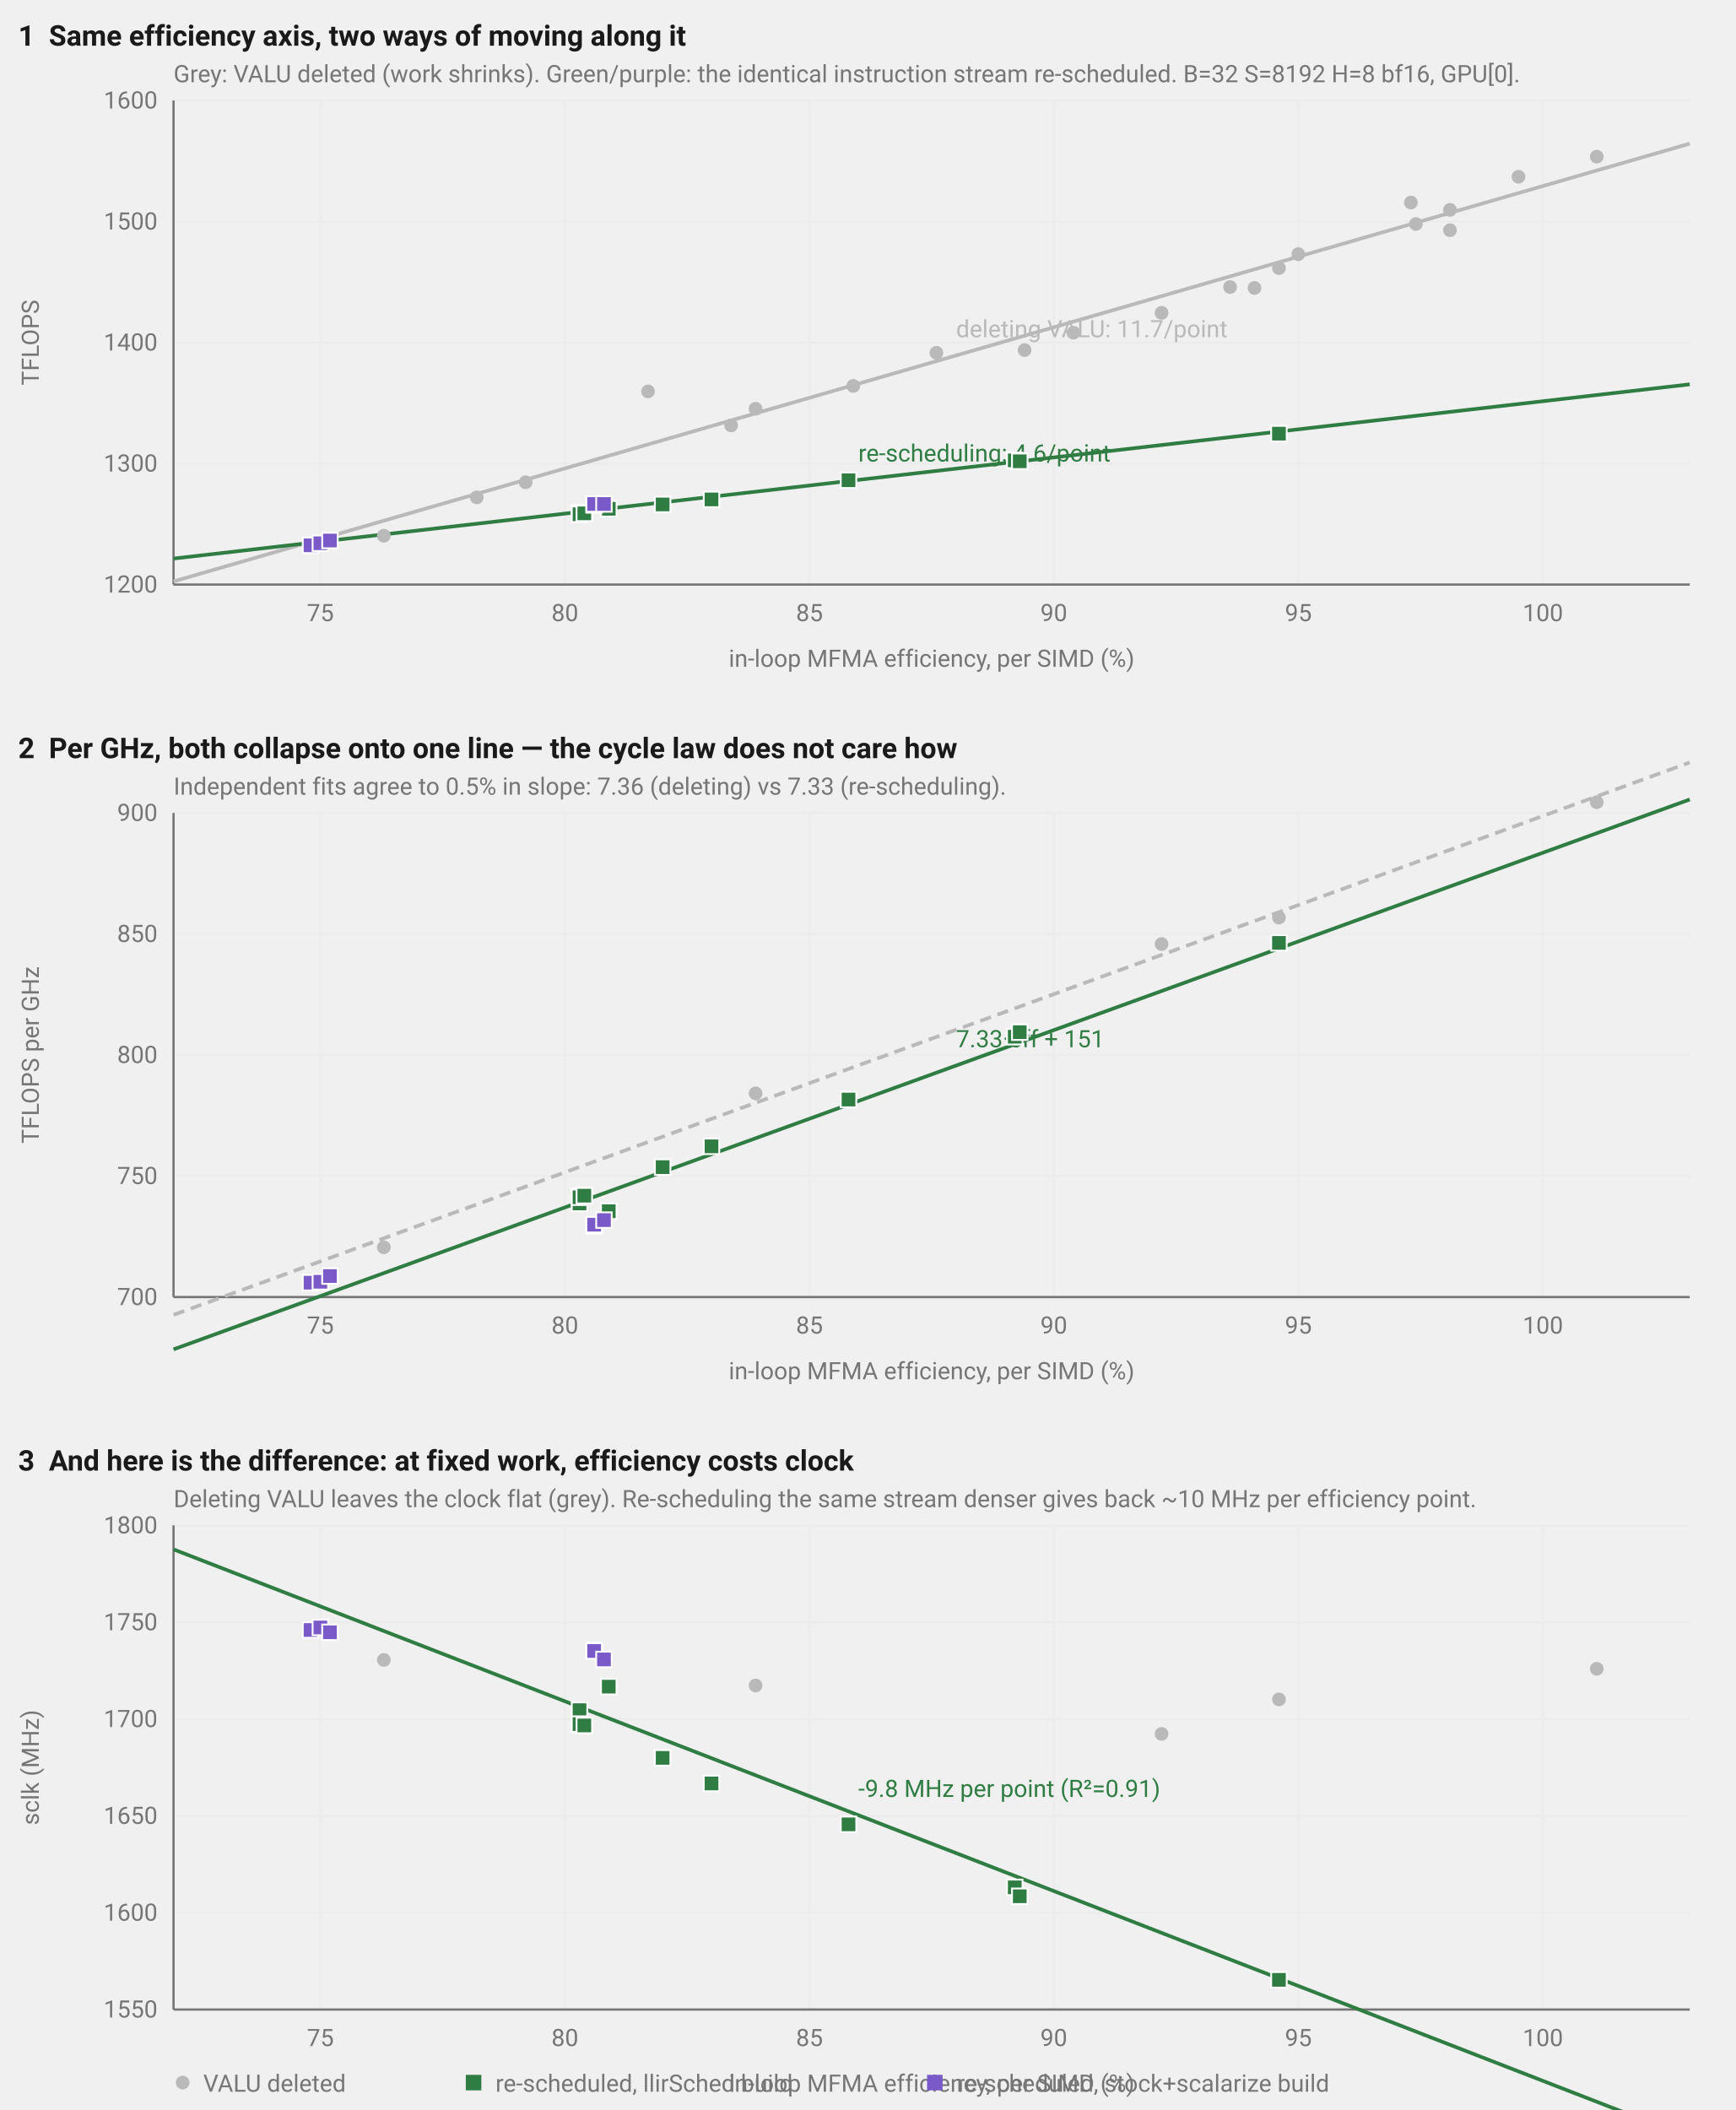
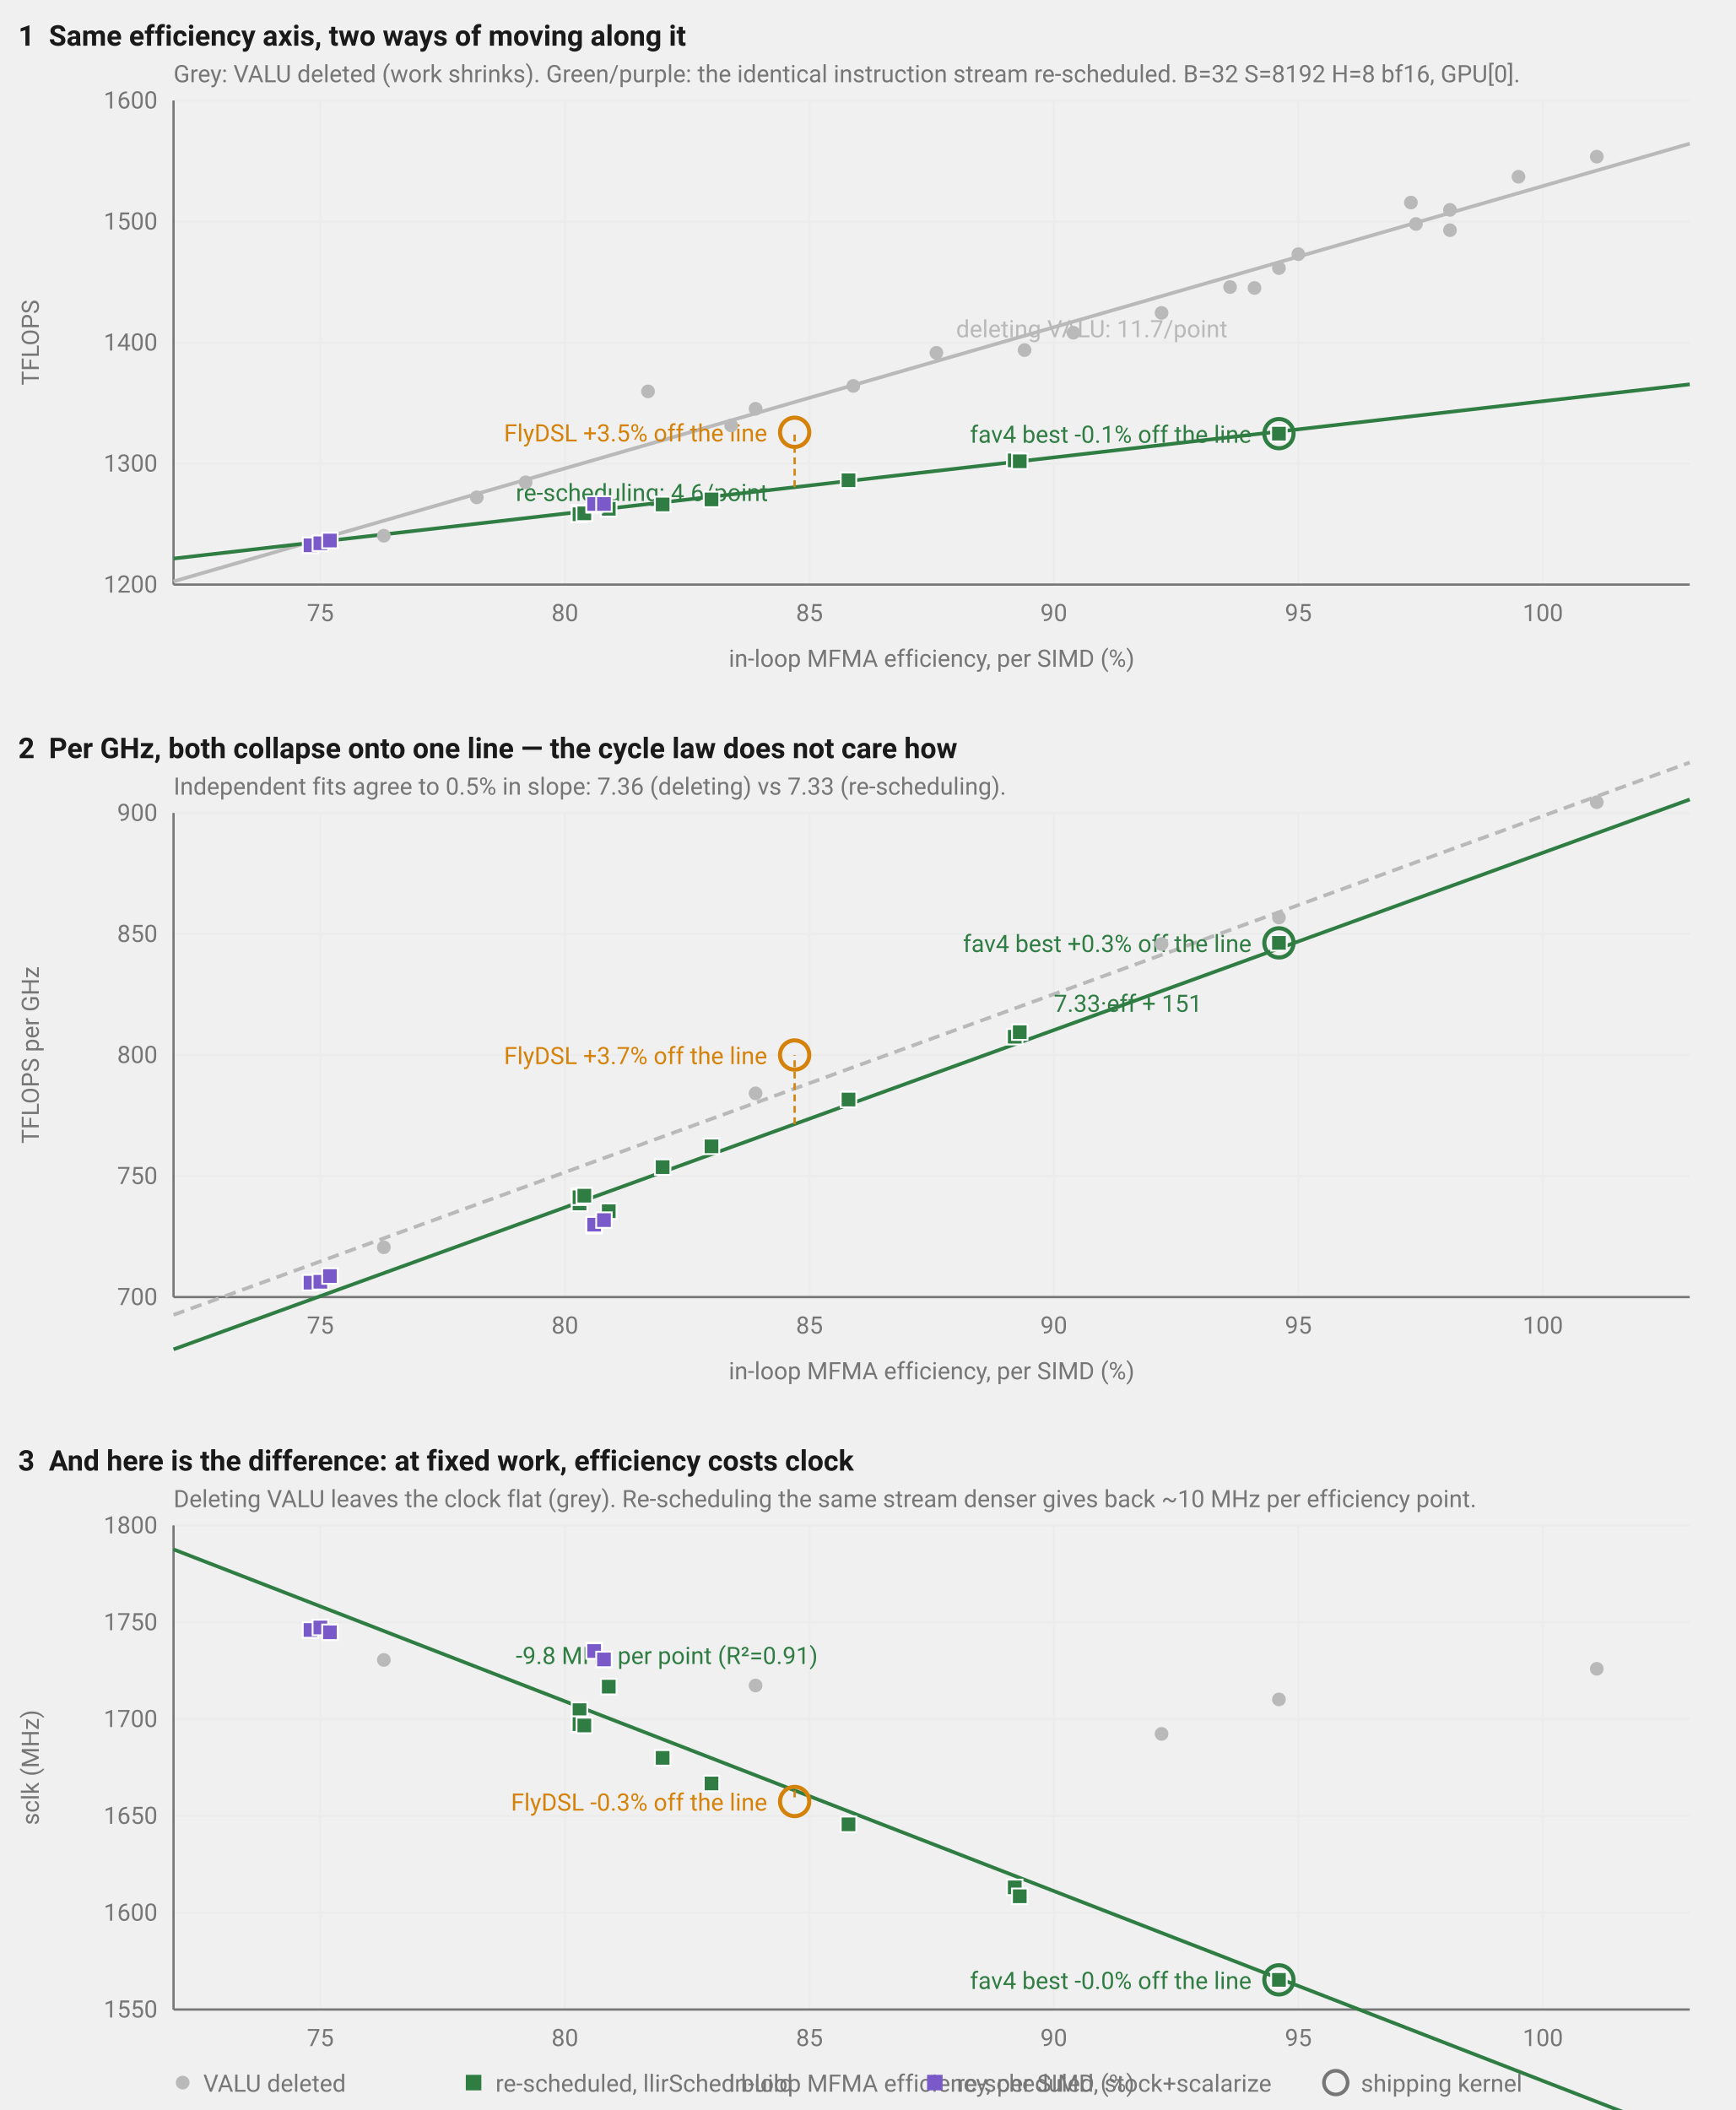
<svg xmlns="http://www.w3.org/2000/svg" viewBox="0 0 760 924" width="760" height="924" font-family="system-ui,-apple-system,Segoe UI,Roboto,sans-serif">
  <style>.ax{stroke:#767676;stroke-width:1}.gr{stroke:#ececec;stroke-width:1}.t{font-size:10.5px;fill:#767676}.h{font-size:12.5px;font-weight:600;fill:#1a1a1a}.n{font-size:10.5px;fill:#767676}.lg{font-size:10.5px}.k{font-size:10.5px;fill:#767676}</style>
  <text class="h" x="8" y="20">1  Same efficiency axis, two ways of moving along it</text>
  <text class="n" x="76" y="36">Grey: VALU deleted (work shrinks). Green/purple: the identical instruction stream re-scheduled. B=32 S=8192 H=8 bf16, GPU[0].</text>
  <line class="gr" x1="76" y1="256.0" x2="740" y2="256.0" />
  <text class="t" x="69" y="259.5" text-anchor="end">1200</text>
  <line class="gr" x1="76" y1="203.0" x2="740" y2="203.0" />
  <text class="t" x="69" y="206.5" text-anchor="end">1300</text>
  <line class="gr" x1="76" y1="150.0" x2="740" y2="150.0" />
  <text class="t" x="69" y="153.5" text-anchor="end">1400</text>
  <line class="gr" x1="76" y1="97.0" x2="740" y2="97.0" />
  <text class="t" x="69" y="100.5" text-anchor="end">1500</text>
  <line class="gr" x1="76" y1="44.0" x2="740" y2="44.0" />
  <text class="t" x="69" y="47.5" text-anchor="end">1600</text>
  <line class="gr" x1="140.3" y1="44" x2="140.3" y2="256" />
  <text class="t" x="140.3" y="272" text-anchor="middle">75</text>
  <line class="gr" x1="247.4" y1="44" x2="247.4" y2="256" />
  <text class="t" x="247.4" y="272" text-anchor="middle">80</text>
  <line class="gr" x1="354.5" y1="44" x2="354.5" y2="256" />
  <text class="t" x="354.5" y="272" text-anchor="middle">85</text>
  <line class="gr" x1="461.5" y1="44" x2="461.5" y2="256" />
  <text class="t" x="461.5" y="272" text-anchor="middle">90</text>
  <line class="gr" x1="568.6" y1="44" x2="568.6" y2="256" />
  <text class="t" x="568.6" y="272" text-anchor="middle">95</text>
  <line class="gr" x1="675.7" y1="44" x2="675.7" y2="256" />
  <text class="t" x="675.7" y="272" text-anchor="middle">100</text>
  <line class="ax" x1="76" y1="256" x2="740" y2="256" />
  <line class="ax" x1="76" y1="44" x2="76" y2="256" />
  <text class="t" x="408" y="292" text-anchor="middle">in-loop MFMA efficiency, per SIMD (%)</text>
  <text class="t" transform="translate(17,150) rotate(-90)" text-anchor="middle">TFLOPS</text>
  <path fill="none" stroke="#b9b9b9" stroke-width="1.6" d="M76.0,254.6 L740.0,62.9" />
  <text class="lg" x="418.7" y="147.7" fill="#b9b9b9">deleting VALU: 11.7/point</text>
  <path fill="none" stroke="#2f7d43" stroke-width="1.6" d="M76.0,244.6 L740.0,168.3" />
-   <text class="lg" x="375.9" y="202.1" fill="#2f7d43">re-scheduling: 4.6/point</text>
+   <text class="lg" x="225.9" y="219.4" fill="#2f7d43">re-scheduling: 4.6/point</text>
+   <line x1="560.1" y1="188.9" x2="560.1" y2="189.9" stroke="#2f7d43" stroke-width="1" stroke-dasharray="3 2" />
+   <circle cx="560.1" cy="189.9" r="6.4" fill="none" stroke="#2f7d43" stroke-width="1.8" />
+   <text class="lg" x="548.1" y="193.9" fill="#2f7d43" text-anchor="end">fav4 best  -0.1% off the line</text>
+   <line x1="348.0" y1="213.3" x2="348.0" y2="189.3" stroke="#d4820a" stroke-width="1" stroke-dasharray="3 2" />
+   <circle cx="348.0" cy="189.3" r="6.4" fill="none" stroke="#d4820a" stroke-width="1.8" />
+   <text class="lg" x="336.0" y="193.3" fill="#d4820a" text-anchor="end">FlyDSL  +3.5% off the line</text>
  <circle cx="168.1" cy="234.6" r="3.0" fill="#b9b9b9" />
  <circle cx="208.8" cy="217.8" r="3.0" fill="#b9b9b9" />
  <circle cx="230.2" cy="211.2" r="3.0" fill="#b9b9b9" />
  <circle cx="283.8" cy="171.4" r="3.0" fill="#b9b9b9" />
  <circle cx="320.2" cy="186.3" r="3.0" fill="#b9b9b9" />
  <circle cx="330.9" cy="179.0" r="3.0" fill="#b9b9b9" />
  <circle cx="373.7" cy="169.0" r="3.0" fill="#b9b9b9" />
  <circle cx="410.1" cy="154.5" r="3.0" fill="#b9b9b9" />
  <circle cx="448.7" cy="153.3" r="3.0" fill="#b9b9b9" />
  <circle cx="470.1" cy="145.7" r="3.0" fill="#b9b9b9" />
  <circle cx="508.7" cy="137.0" r="3.0" fill="#b9b9b9" />
  <circle cx="538.7" cy="125.7" r="3.0" fill="#b9b9b9" />
  <circle cx="549.4" cy="126.1" r="3.0" fill="#b9b9b9" />
  <circle cx="560.1" cy="117.4" r="3.0" fill="#b9b9b9" />
  <circle cx="568.6" cy="111.3" r="3.0" fill="#b9b9b9" />
  <circle cx="617.9" cy="88.7" r="3.0" fill="#b9b9b9" />
  <circle cx="620.1" cy="98.1" r="3.0" fill="#b9b9b9" />
  <circle cx="635.0" cy="100.8" r="3.0" fill="#b9b9b9" />
  <circle cx="635.0" cy="91.9" r="3.0" fill="#b9b9b9" />
  <circle cx="665.0" cy="77.4" r="3.0" fill="#b9b9b9" />
  <circle cx="699.3" cy="68.6" r="3.0" fill="#b9b9b9" />
  <rect x="250.4" y="221.5" width="6.8" height="6.8" fill="#2f7d43" stroke="#fff" stroke-width="0.8" />
  <rect x="250.4" y="221.2" width="6.8" height="6.8" fill="#2f7d43" stroke="#fff" stroke-width="0.8" />
  <rect x="250.4" y="221.8" width="6.8" height="6.8" fill="#2f7d43" stroke="#fff" stroke-width="0.8" />
  <rect x="252.5" y="221.4" width="6.8" height="6.8" fill="#2f7d43" stroke="#fff" stroke-width="0.8" />
  <rect x="263.2" y="219.4" width="6.8" height="6.8" fill="#2f7d43" stroke="#fff" stroke-width="0.8" />
  <rect x="286.8" y="217.5" width="6.8" height="6.8" fill="#2f7d43" stroke="#fff" stroke-width="0.8" />
  <rect x="308.2" y="215.3" width="6.8" height="6.8" fill="#2f7d43" stroke="#fff" stroke-width="0.8" />
  <rect x="368.2" y="206.9" width="6.8" height="6.8" fill="#2f7d43" stroke="#fff" stroke-width="0.8" />
  <rect x="441.0" y="198.2" width="6.8" height="6.8" fill="#2f7d43" stroke="#fff" stroke-width="0.8" />
  <rect x="443.2" y="198.6" width="6.8" height="6.8" fill="#2f7d43" stroke="#fff" stroke-width="0.8" />
  <rect x="556.7" y="186.5" width="6.8" height="6.8" fill="#2f7d43" stroke="#fff" stroke-width="0.8" />
  <rect x="132.6" y="235.4" width="6.8" height="6.8" fill="#7a5ac9" stroke="#fff" stroke-width="0.8" />
  <rect x="136.9" y="234.5" width="6.8" height="6.8" fill="#7a5ac9" stroke="#fff" stroke-width="0.8" />
  <rect x="141.1" y="233.3" width="6.8" height="6.8" fill="#7a5ac9" stroke="#fff" stroke-width="0.8" />
  <rect x="256.8" y="217.7" width="6.8" height="6.8" fill="#7a5ac9" stroke="#fff" stroke-width="0.8" />
  <rect x="256.8" y="217.3" width="6.8" height="6.8" fill="#7a5ac9" stroke="#fff" stroke-width="0.8" />
  <rect x="261.1" y="217.3" width="6.8" height="6.8" fill="#7a5ac9" stroke="#fff" stroke-width="0.8" />
  <text class="h" x="8" y="332">2  Per GHz, both collapse onto one line — the cycle law does not care how</text>
  <text class="n" x="76" y="348">Independent fits agree to 0.5% in slope: 7.36 (deleting) vs 7.33 (re-scheduling).</text>
  <line class="gr" x1="76" y1="568.0" x2="740" y2="568.0" />
  <text class="t" x="69" y="571.5" text-anchor="end">700</text>
  <line class="gr" x1="76" y1="515.0" x2="740" y2="515.0" />
  <text class="t" x="69" y="518.5" text-anchor="end">750</text>
  <line class="gr" x1="76" y1="462.0" x2="740" y2="462.0" />
  <text class="t" x="69" y="465.5" text-anchor="end">800</text>
  <line class="gr" x1="76" y1="409.0" x2="740" y2="409.0" />
  <text class="t" x="69" y="412.5" text-anchor="end">850</text>
  <line class="gr" x1="76" y1="356.0" x2="740" y2="356.0" />
  <text class="t" x="69" y="359.5" text-anchor="end">900</text>
  <line class="gr" x1="140.3" y1="356" x2="140.3" y2="568" />
  <text class="t" x="140.3" y="584" text-anchor="middle">75</text>
  <line class="gr" x1="247.4" y1="356" x2="247.4" y2="568" />
  <text class="t" x="247.4" y="584" text-anchor="middle">80</text>
  <line class="gr" x1="354.5" y1="356" x2="354.5" y2="568" />
  <text class="t" x="354.5" y="584" text-anchor="middle">85</text>
  <line class="gr" x1="461.5" y1="356" x2="461.5" y2="568" />
  <text class="t" x="461.5" y="584" text-anchor="middle">90</text>
  <line class="gr" x1="568.6" y1="356" x2="568.6" y2="568" />
  <text class="t" x="568.6" y="584" text-anchor="middle">95</text>
  <line class="gr" x1="675.7" y1="356" x2="675.7" y2="568" />
  <text class="t" x="675.7" y="584" text-anchor="middle">100</text>
  <line class="ax" x1="76" y1="568" x2="740" y2="568" />
  <line class="ax" x1="76" y1="356" x2="76" y2="568" />
  <text class="t" x="408" y="604" text-anchor="middle">in-loop MFMA efficiency, per SIMD (%)</text>
  <text class="t" transform="translate(17,462) rotate(-90)" text-anchor="middle">TFLOPS per GHz</text>
  <path fill="none" stroke="#b9b9b9" stroke-width="1.6" stroke-dasharray="5 3" d="M76.0,575.8 L740.0,333.9" />
  <path fill="none" stroke="#2f7d43" stroke-width="1.6" d="M76.0,590.9 L740.0,350.1" />
-   <text class="lg" x="418.7" y="458.6" fill="#2f7d43">7.33·eff + 151</text>
+   <text class="lg" x="461.5" y="443.1" fill="#2f7d43">7.33·eff + 151</text>
+   <line x1="560.1" y1="415.4" x2="560.1" y2="412.9" stroke="#2f7d43" stroke-width="1" stroke-dasharray="3 2" />
+   <circle cx="560.1" cy="412.9" r="6.4" fill="none" stroke="#2f7d43" stroke-width="1.8" />
+   <text class="lg" x="548.1" y="416.9" fill="#2f7d43" text-anchor="end">fav4 best  +0.3% off the line</text>
+   <line x1="348.0" y1="492.3" x2="348.0" y2="462.0" stroke="#d4820a" stroke-width="1" stroke-dasharray="3 2" />
+   <circle cx="348.0" cy="462.0" r="6.4" fill="none" stroke="#d4820a" stroke-width="1.8" />
+   <text class="lg" x="336.0" y="466.0" fill="#d4820a" text-anchor="end">FlyDSL  +3.7% off the line</text>
  <circle cx="168.1" cy="546.2" r="3.0" fill="#b9b9b9" />
  <circle cx="330.9" cy="478.8" r="3.0" fill="#b9b9b9" />
  <circle cx="508.7" cy="413.4" r="3.0" fill="#b9b9b9" />
  <circle cx="560.1" cy="401.8" r="3.0" fill="#b9b9b9" />
  <circle cx="699.3" cy="351.3" r="3.0" fill="#b9b9b9" />
  <rect x="250.4" y="520.5" width="6.8" height="6.8" fill="#2f7d43" stroke="#fff" stroke-width="0.8" />
  <rect x="250.4" y="523.6" width="6.8" height="6.8" fill="#2f7d43" stroke="#fff" stroke-width="0.8" />
  <rect x="250.4" y="520.9" width="6.8" height="6.8" fill="#2f7d43" stroke="#fff" stroke-width="0.8" />
  <rect x="252.5" y="520.2" width="6.8" height="6.8" fill="#2f7d43" stroke="#fff" stroke-width="0.8" />
  <rect x="263.2" y="527.0" width="6.8" height="6.8" fill="#2f7d43" stroke="#fff" stroke-width="0.8" />
  <rect x="286.8" y="507.7" width="6.8" height="6.8" fill="#2f7d43" stroke="#fff" stroke-width="0.8" />
  <rect x="308.2" y="498.6" width="6.8" height="6.8" fill="#2f7d43" stroke="#fff" stroke-width="0.8" />
  <rect x="368.2" y="478.1" width="6.8" height="6.8" fill="#2f7d43" stroke="#fff" stroke-width="0.8" />
  <rect x="441.0" y="450.6" width="6.8" height="6.8" fill="#2f7d43" stroke="#fff" stroke-width="0.8" />
  <rect x="443.2" y="448.6" width="6.8" height="6.8" fill="#2f7d43" stroke="#fff" stroke-width="0.8" />
  <rect x="556.7" y="409.5" width="6.8" height="6.8" fill="#2f7d43" stroke="#fff" stroke-width="0.8" />
  <rect x="132.6" y="558.3" width="6.8" height="6.8" fill="#7a5ac9" stroke="#fff" stroke-width="0.8" />
  <rect x="136.9" y="557.9" width="6.8" height="6.8" fill="#7a5ac9" stroke="#fff" stroke-width="0.8" />
  <rect x="141.1" y="555.4" width="6.8" height="6.8" fill="#7a5ac9" stroke="#fff" stroke-width="0.8" />
  <rect x="256.8" y="533.4" width="6.8" height="6.8" fill="#7a5ac9" stroke="#fff" stroke-width="0.8" />
  <rect x="256.8" y="532.9" width="6.8" height="6.8" fill="#7a5ac9" stroke="#fff" stroke-width="0.8" />
  <rect x="261.1" y="530.9" width="6.8" height="6.8" fill="#7a5ac9" stroke="#fff" stroke-width="0.8" />
  <text class="h" x="8" y="644">3  And here is the difference: at fixed work, efficiency costs clock</text>
  <text class="n" x="76" y="660">Deleting VALU leaves the clock flat (grey). Re-scheduling the same stream denser gives back ~10 MHz per efficiency point.</text>
  <line class="gr" x1="76" y1="880.0" x2="740" y2="880.0" />
  <text class="t" x="69" y="883.5" text-anchor="end">1550</text>
  <line class="gr" x1="76" y1="837.6" x2="740" y2="837.6" />
  <text class="t" x="69" y="841.1" text-anchor="end">1600</text>
  <line class="gr" x1="76" y1="795.2" x2="740" y2="795.2" />
  <text class="t" x="69" y="798.7" text-anchor="end">1650</text>
  <line class="gr" x1="76" y1="752.8" x2="740" y2="752.8" />
  <text class="t" x="69" y="756.3" text-anchor="end">1700</text>
  <line class="gr" x1="76" y1="710.4" x2="740" y2="710.4" />
  <text class="t" x="69" y="713.9" text-anchor="end">1750</text>
  <line class="gr" x1="76" y1="668.0" x2="740" y2="668.0" />
  <text class="t" x="69" y="671.5" text-anchor="end">1800</text>
  <line class="gr" x1="140.3" y1="668" x2="140.3" y2="880" />
  <text class="t" x="140.3" y="896" text-anchor="middle">75</text>
  <line class="gr" x1="247.4" y1="668" x2="247.4" y2="880" />
  <text class="t" x="247.4" y="896" text-anchor="middle">80</text>
  <line class="gr" x1="354.5" y1="668" x2="354.5" y2="880" />
  <text class="t" x="354.5" y="896" text-anchor="middle">85</text>
  <line class="gr" x1="461.5" y1="668" x2="461.5" y2="880" />
  <text class="t" x="461.5" y="896" text-anchor="middle">90</text>
  <line class="gr" x1="568.6" y1="668" x2="568.6" y2="880" />
  <text class="t" x="568.6" y="896" text-anchor="middle">95</text>
  <line class="gr" x1="675.7" y1="668" x2="675.7" y2="880" />
  <text class="t" x="675.7" y="896" text-anchor="middle">100</text>
  <line class="ax" x1="76" y1="880" x2="740" y2="880" />
  <line class="ax" x1="76" y1="668" x2="76" y2="880" />
  <text class="t" x="408" y="916" text-anchor="middle">in-loop MFMA efficiency, per SIMD (%)</text>
  <text class="t" transform="translate(17,774) rotate(-90)" text-anchor="middle">sclk (MHz)</text>
  <path fill="none" stroke="#2f7d43" stroke-width="1.6" d="M76.0,678.5 L740.0,936.2" />
-   <text class="lg" x="375.9" y="786.9" fill="#2f7d43">-9.8 MHz per point (R²=0.91)</text>
+   <text class="lg" x="225.9" y="728.7" fill="#2f7d43">-9.8 MHz per point (R²=0.91)</text>
+   <line x1="560.1" y1="866.4" x2="560.1" y2="867.0" stroke="#2f7d43" stroke-width="1" stroke-dasharray="3 2" />
+   <circle cx="560.1" cy="867.0" r="6.4" fill="none" stroke="#2f7d43" stroke-width="1.8" />
+   <text class="lg" x="548.1" y="871.0" fill="#2f7d43" text-anchor="end">fav4 best  -0.0% off the line</text>
+   <line x1="348.0" y1="784.1" x2="348.0" y2="788.9" stroke="#d4820a" stroke-width="1" stroke-dasharray="3 2" />
+   <circle cx="348.0" cy="788.9" r="6.4" fill="none" stroke="#d4820a" stroke-width="1.8" />
+   <text class="lg" x="336.0" y="792.9" fill="#d4820a" text-anchor="end">FlyDSL  -0.3% off the line</text>
  <circle cx="168.1" cy="726.9" r="3.0" fill="#b9b9b9" />
  <circle cx="330.9" cy="738.1" r="3.0" fill="#b9b9b9" />
  <circle cx="508.7" cy="759.3" r="3.0" fill="#b9b9b9" />
  <circle cx="560.1" cy="744.2" r="3.0" fill="#b9b9b9" />
  <circle cx="699.3" cy="730.8" r="3.0" fill="#b9b9b9" />
  <rect x="250.4" y="751.8" width="6.8" height="6.8" fill="#2f7d43" stroke="#fff" stroke-width="0.8" />
  <rect x="250.4" y="745.5" width="6.8" height="6.8" fill="#2f7d43" stroke="#fff" stroke-width="0.8" />
  <rect x="250.4" y="751.6" width="6.8" height="6.8" fill="#2f7d43" stroke="#fff" stroke-width="0.8" />
  <rect x="252.5" y="752.2" width="6.8" height="6.8" fill="#2f7d43" stroke="#fff" stroke-width="0.8" />
  <rect x="263.2" y="735.2" width="6.8" height="6.8" fill="#2f7d43" stroke="#fff" stroke-width="0.8" />
  <rect x="286.8" y="766.4" width="6.8" height="6.8" fill="#2f7d43" stroke="#fff" stroke-width="0.8" />
  <rect x="308.2" y="777.6" width="6.8" height="6.8" fill="#2f7d43" stroke="#fff" stroke-width="0.8" />
  <rect x="368.2" y="795.5" width="6.8" height="6.8" fill="#2f7d43" stroke="#fff" stroke-width="0.8" />
  <rect x="441.0" y="823.1" width="6.8" height="6.8" fill="#2f7d43" stroke="#fff" stroke-width="0.8" />
  <rect x="443.2" y="827.0" width="6.8" height="6.8" fill="#2f7d43" stroke="#fff" stroke-width="0.8" />
  <rect x="556.7" y="863.6" width="6.8" height="6.8" fill="#2f7d43" stroke="#fff" stroke-width="0.8" />
  <rect x="132.6" y="710.4" width="6.8" height="6.8" fill="#7a5ac9" stroke="#fff" stroke-width="0.8" />
  <rect x="136.9" y="709.3" width="6.8" height="6.8" fill="#7a5ac9" stroke="#fff" stroke-width="0.8" />
  <rect x="141.1" y="711.4" width="6.8" height="6.8" fill="#7a5ac9" stroke="#fff" stroke-width="0.8" />
  <rect x="256.8" y="719.3" width="6.8" height="6.8" fill="#7a5ac9" stroke="#fff" stroke-width="0.8" />
  <rect x="256.8" y="719.6" width="6.8" height="6.8" fill="#7a5ac9" stroke="#fff" stroke-width="0.8" />
  <rect x="261.1" y="723.3" width="6.8" height="6.8" fill="#7a5ac9" stroke="#fff" stroke-width="0.8" />
  <g transform="translate(76,916)">
    <circle cx="4" cy="-4" r="3" fill="#b9b9b9" />
    <text class="k" x="13" y="0">VALU deleted</text>
    <rect x="128" y="-7.4" width="6.8" height="6.8" fill="#2f7d43" />
    <text class="k" x="141" y="0">re-scheduled, llirSched build</text>
    <rect x="330" y="-7.4" width="6.8" height="6.8" fill="#7a5ac9" />
-     <text class="k" x="343" y="0">re-scheduled, stock+scalarize build</text>
+     <text class="k" x="343" y="0">re-scheduled, stock+scalarize</text>
+     <circle cx="509" cy="-4" r="5.2" fill="none" stroke="#767676" stroke-width="1.6" />
+     <text class="k" x="520" y="0">shipping kernel</text>
  </g>
</svg>
